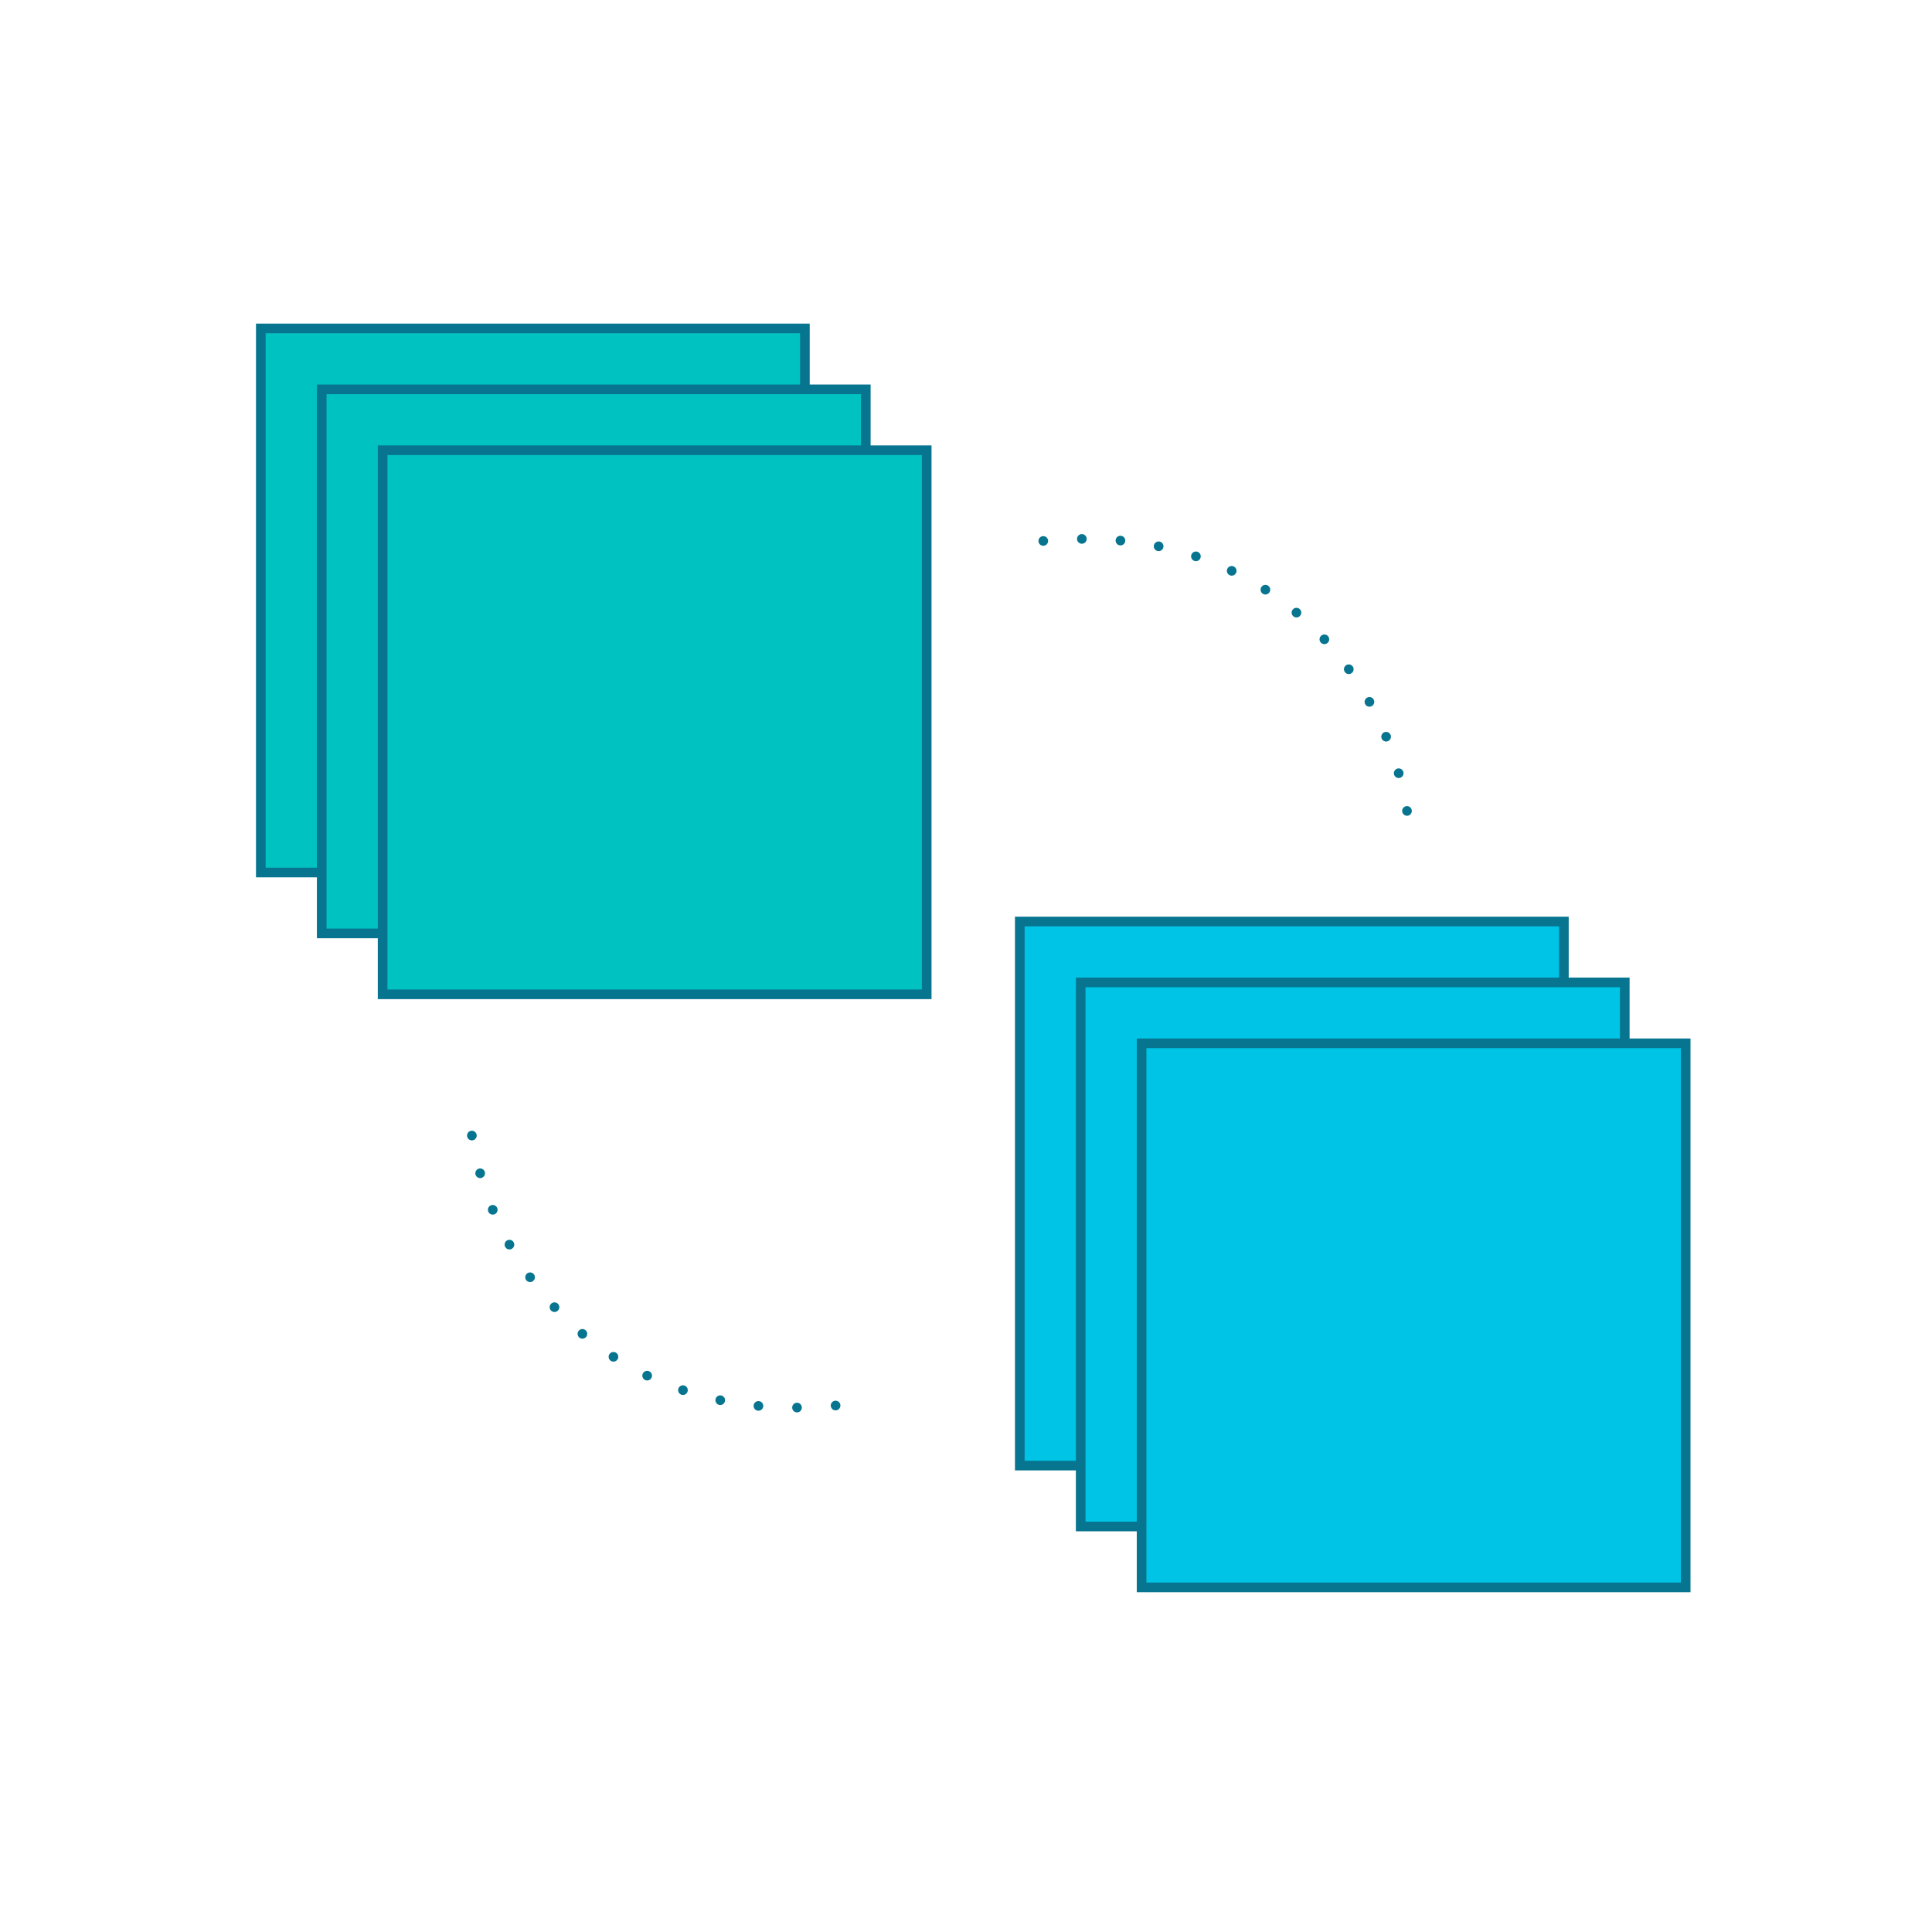
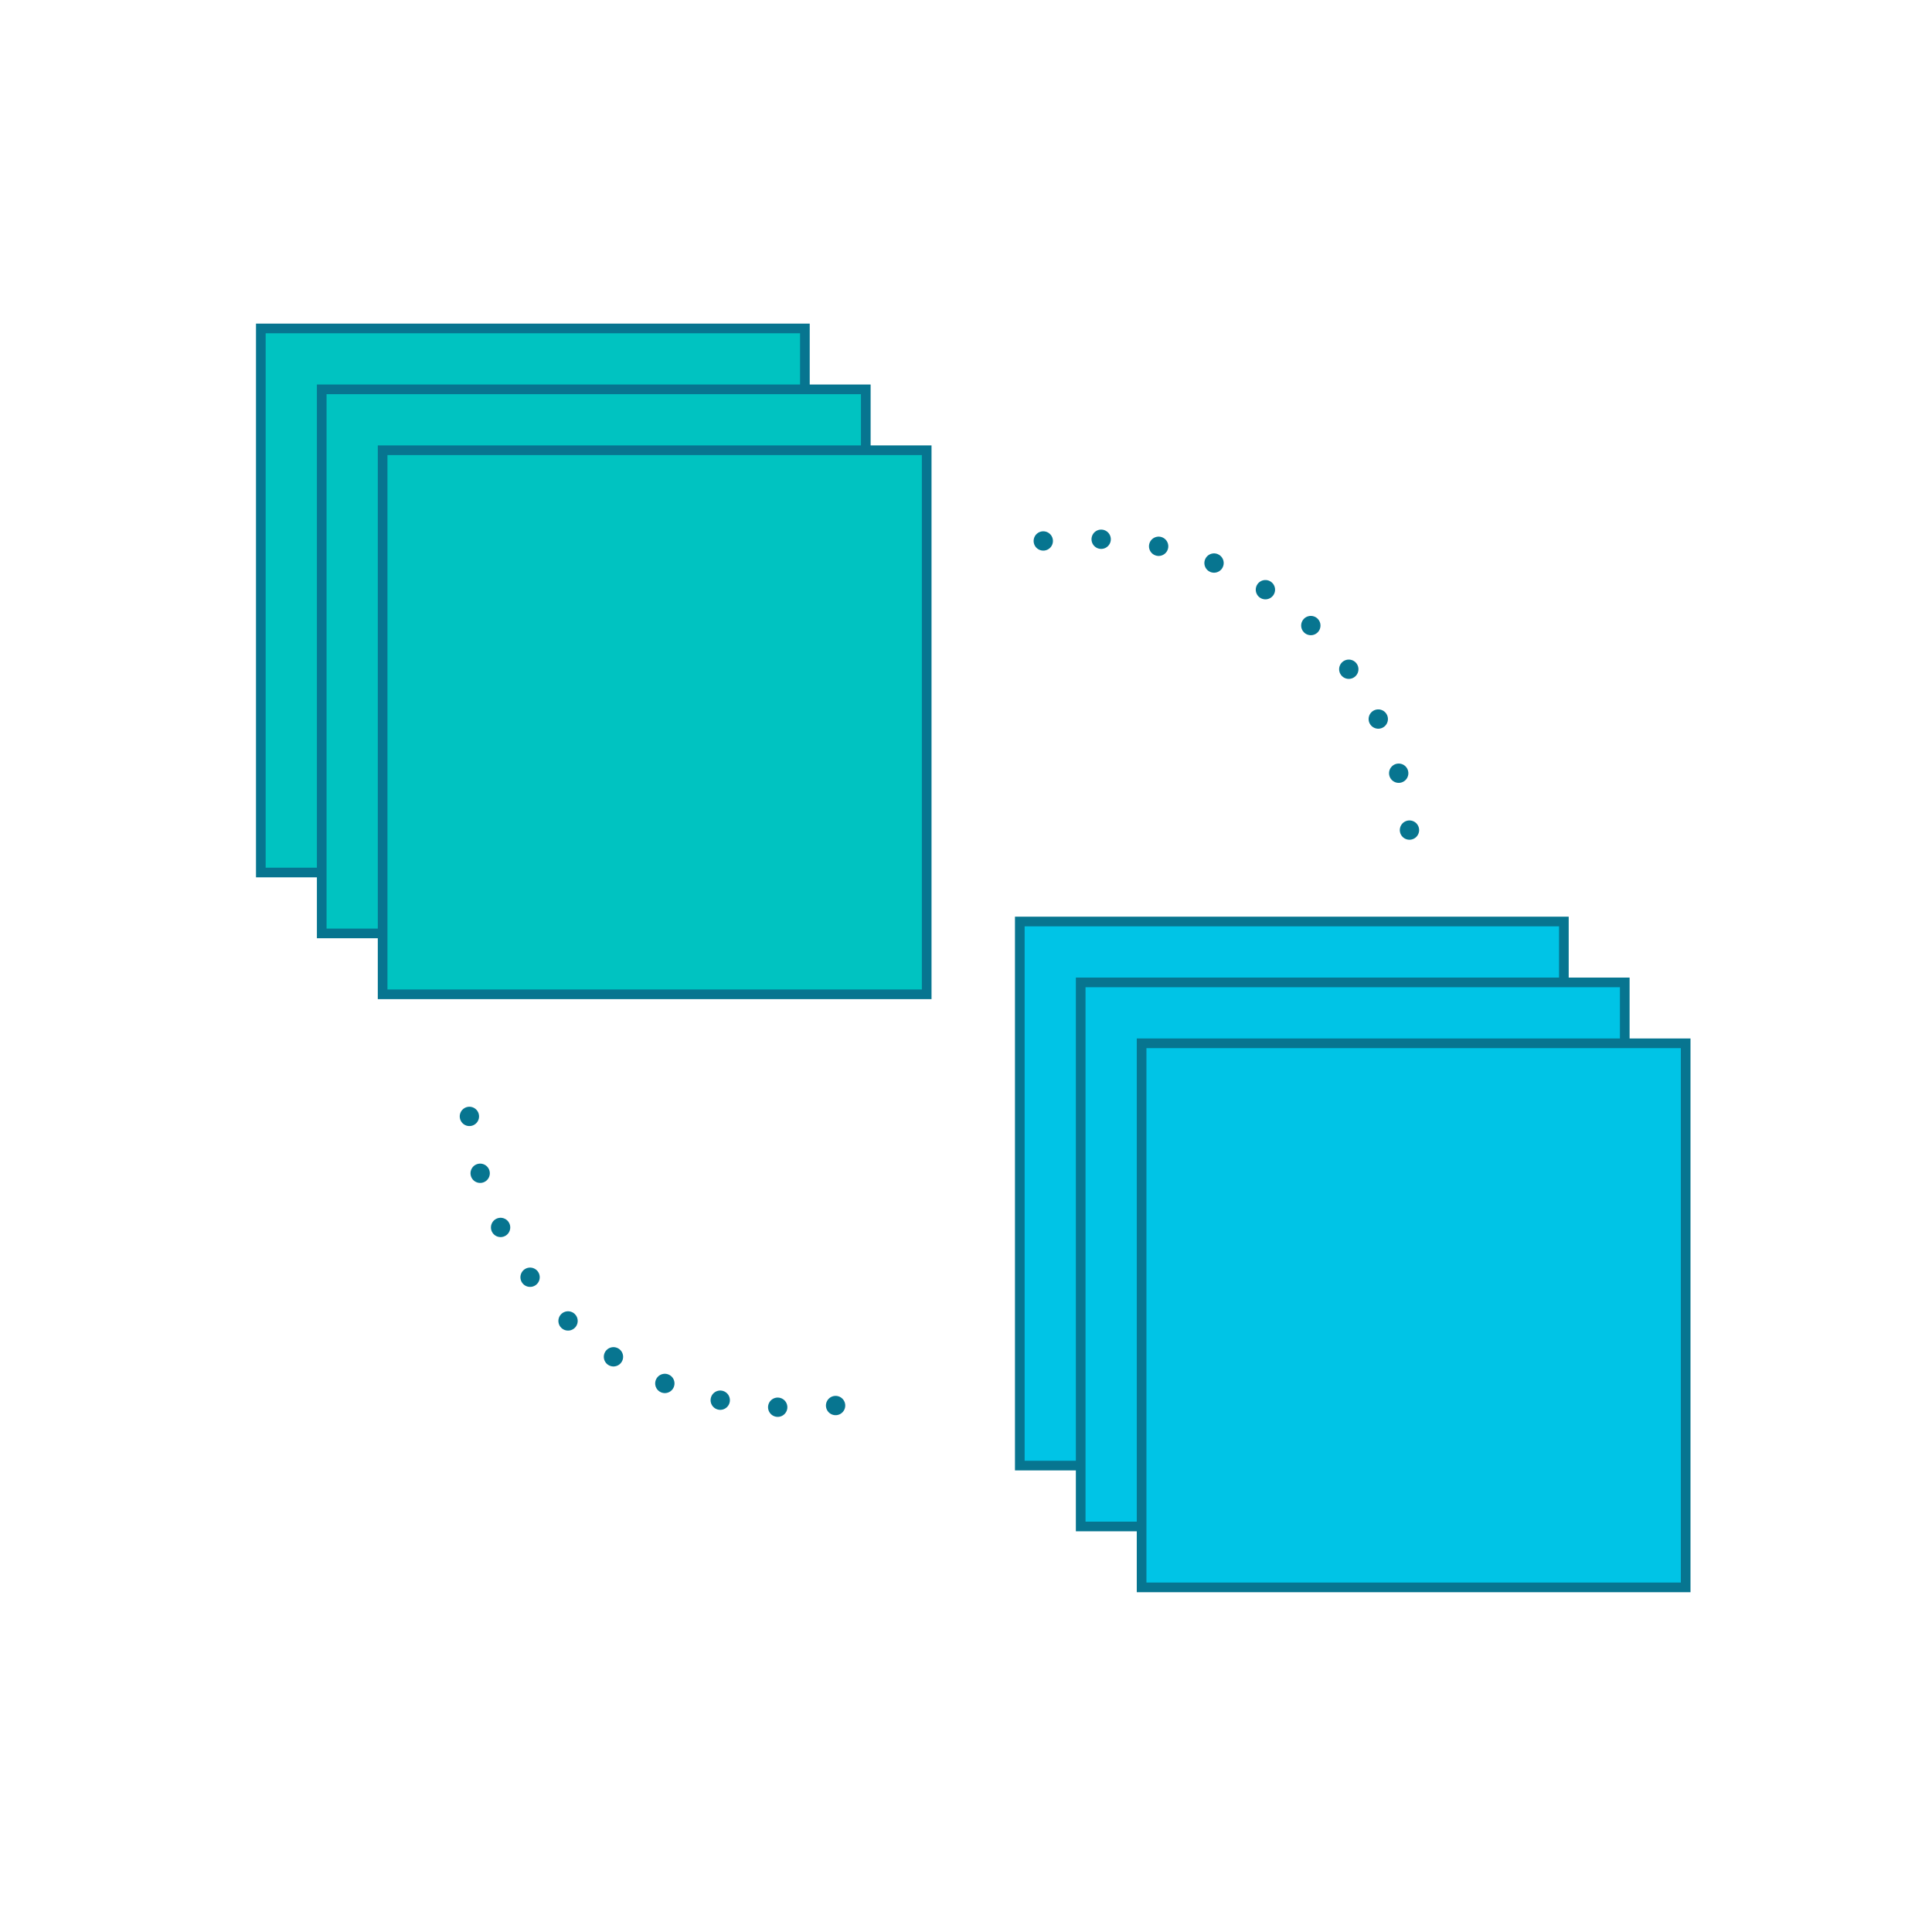
<svg xmlns="http://www.w3.org/2000/svg" id="Layer_2" data-name="Layer 2" viewBox="0 0 200 200">
  <defs>
    <style>
      .cls-1, .cls-2 {
        fill: none;
      }

      .cls-2 {
-         stroke-dasharray: 0 4;
+         stroke-dasharray: 0 6;
        stroke-linecap: round;
        stroke-linejoin: round;
+         stroke-width: 2px;
      }

      .cls-2, .cls-3, .cls-4 {
        stroke: #077590;
      }

      .cls-3 {
        fill: #00c3c1;
      }

      .cls-3, .cls-4 {
        stroke-miterlimit: 10;
      }

      .cls-4 {
        fill: #00c4e6;
      }
    </style>
  </defs>
  <g id="Layer_2-2" data-name="Layer 2">
    <g>
      <g>
        <g>
          <rect class="cls-3" x="27" y="34" width="56.322" height="56.322" />
          <rect class="cls-3" x="33.305" y="40.305" width="56.322" height="56.322" />
          <rect class="cls-3" x="39.609" y="46.609" width="56.322" height="56.322" />
        </g>
        <g>
          <rect class="cls-4" x="105.569" y="95.394" width="56.322" height="56.322" />
          <rect class="cls-4" x="111.873" y="101.698" width="56.322" height="56.322" />
          <rect class="cls-4" x="118.178" y="108.003" width="56.322" height="56.322" />
        </g>
        <path class="cls-2" d="M108,56c23.417-2.317,36.878,14.484,38,31" />
        <path class="cls-2" d="M86.5,145.5c-23.417,2.317-36.878-14.484-38-31" />
      </g>
      <rect class="cls-1" width="200" height="200" />
    </g>
  </g>
</svg>
